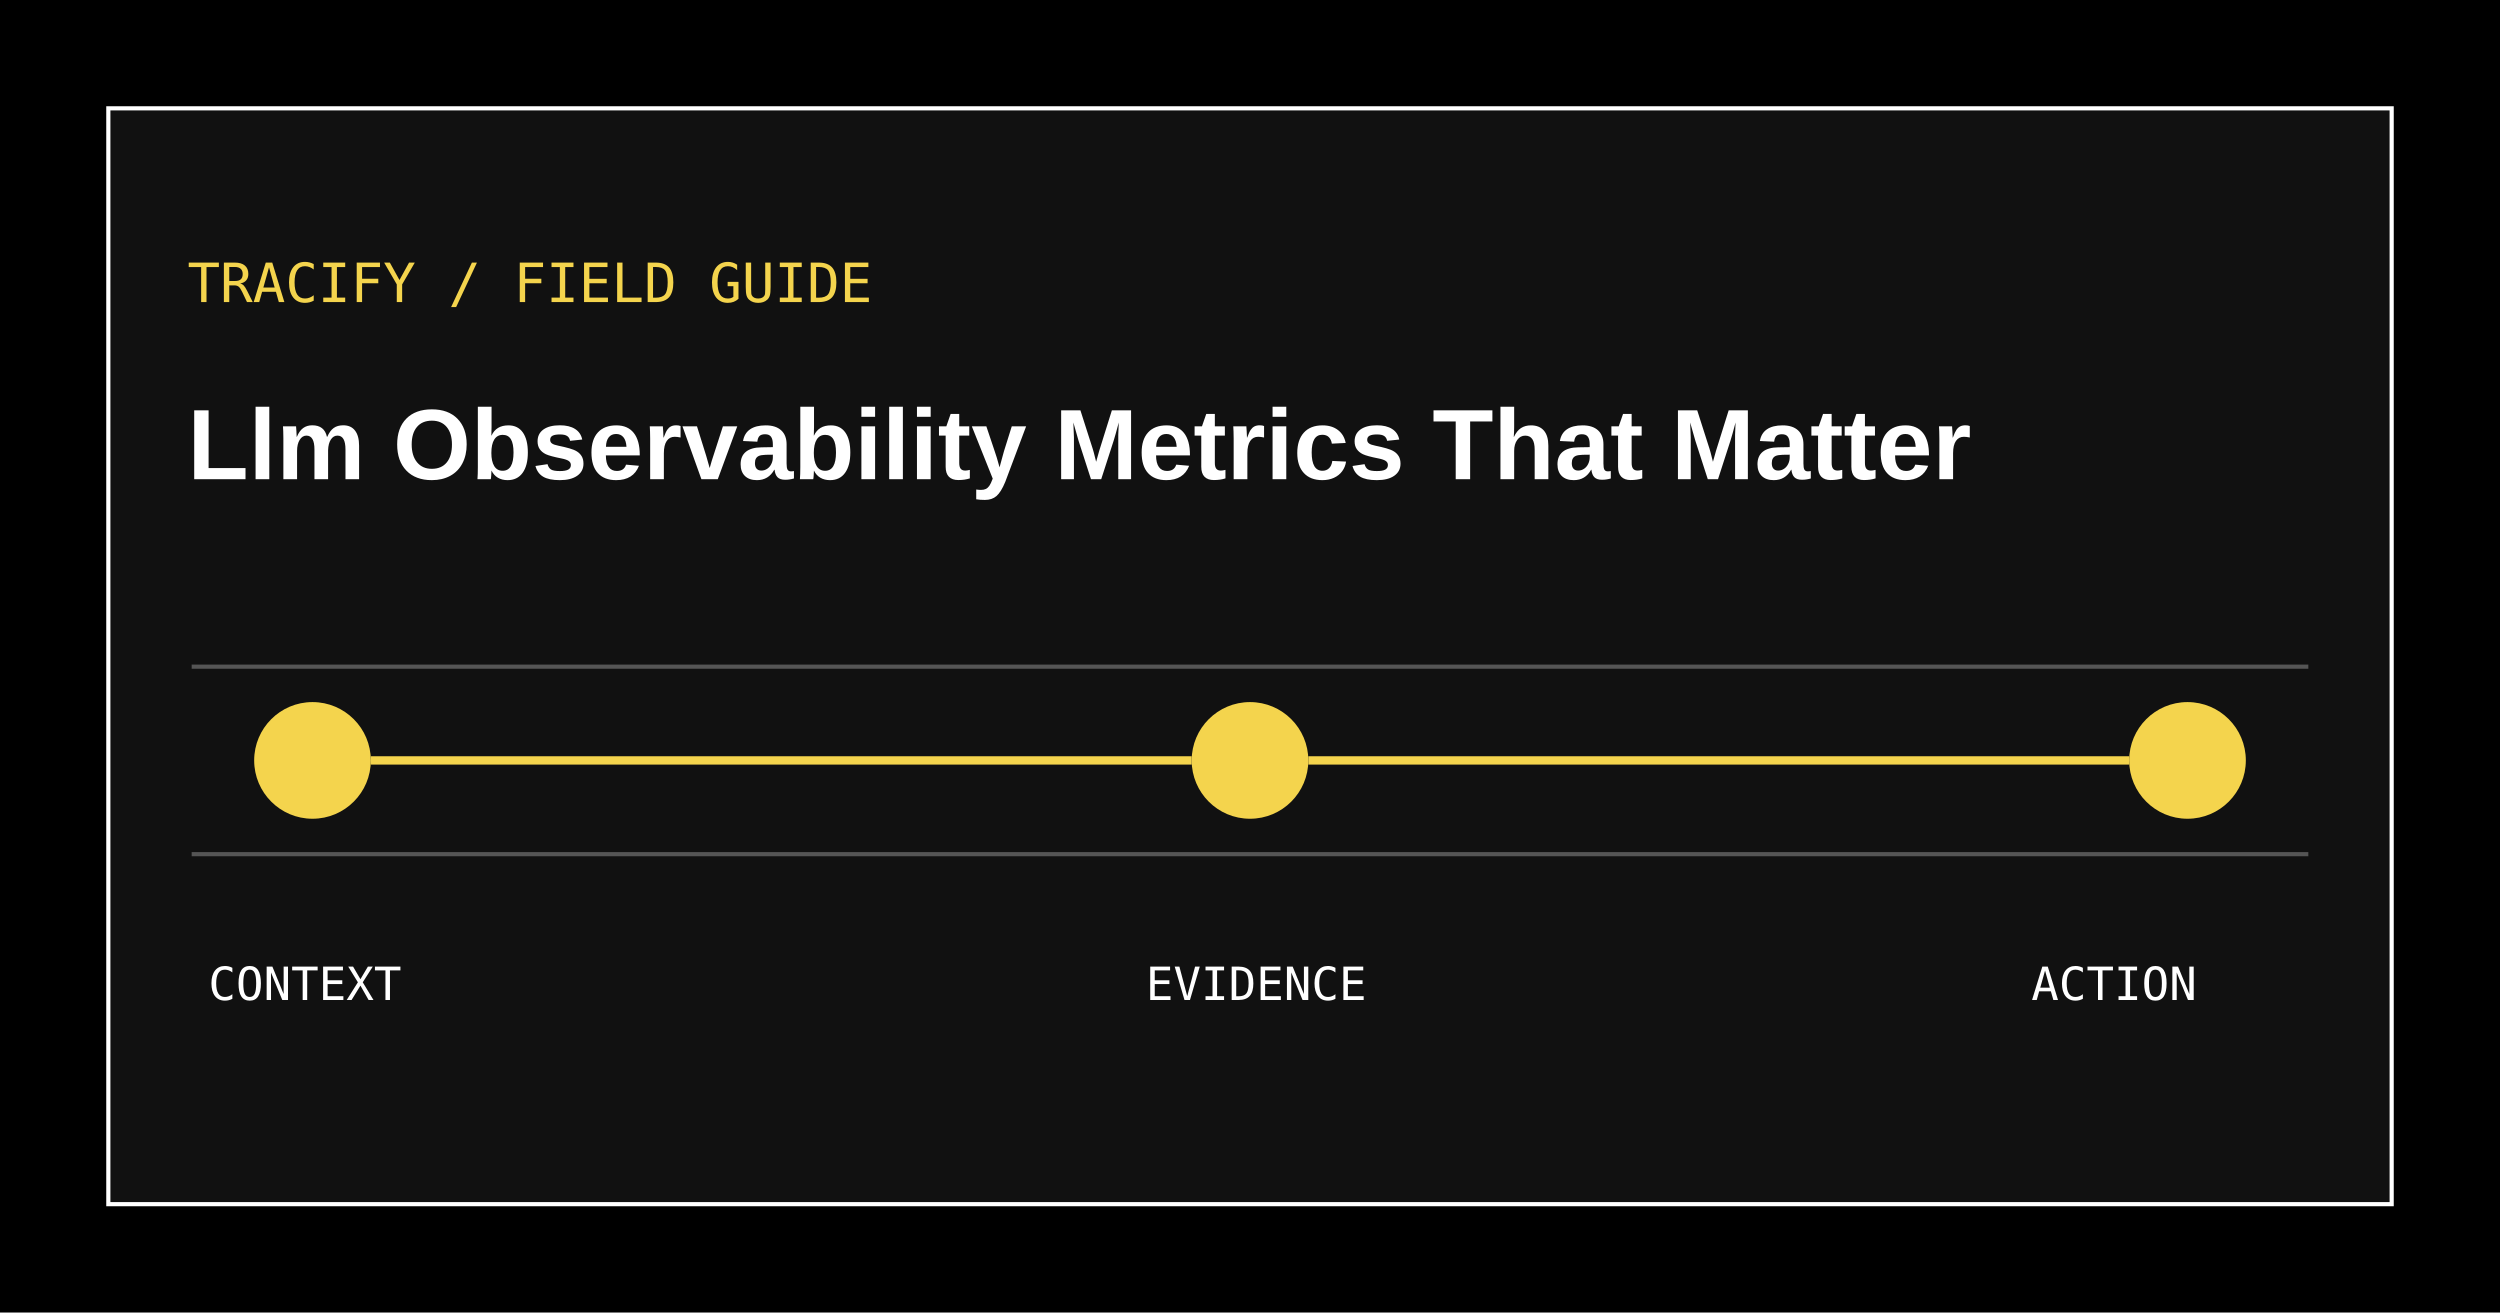
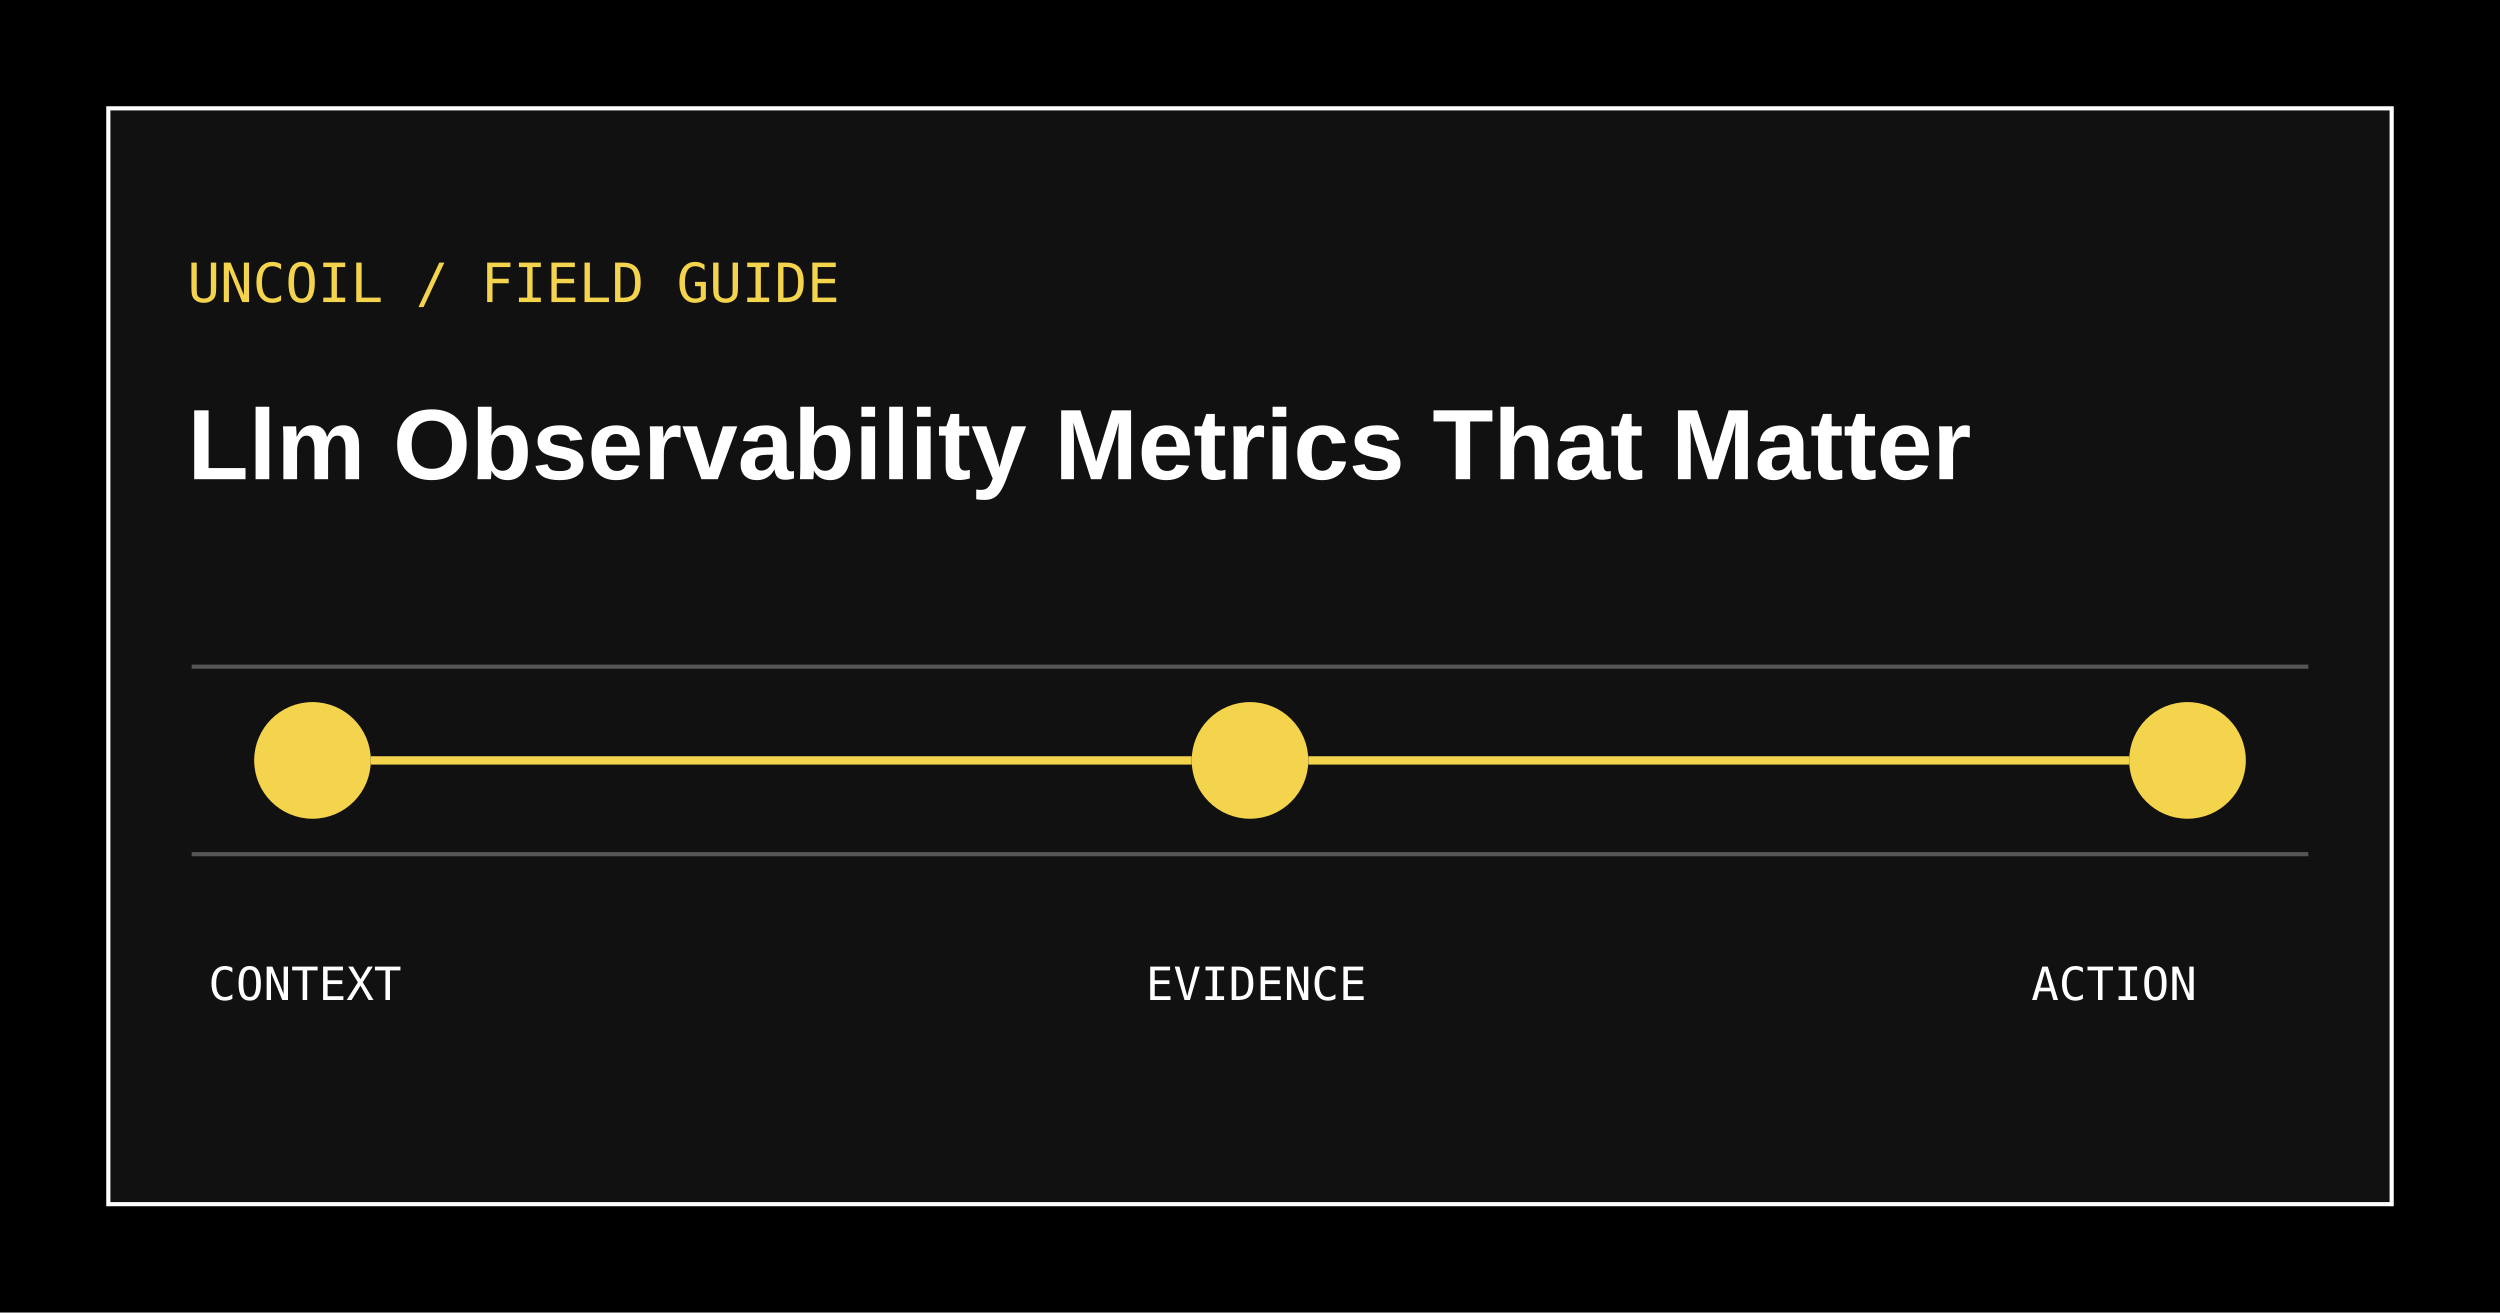
<svg xmlns="http://www.w3.org/2000/svg" viewBox="0 0 1200 630" role="img" aria-labelledby="title desc">
  <rect width="1200" height="630" fill="#000" />
  <rect x="52" y="52" width="1096" height="526" fill="#111" stroke="#fff" stroke-width="2" />
-   <text x="90" y="145" fill="#f4d44d" font-family="monospace" font-size="26">TRACIFY / FIELD GUIDE</text>
+   <text x="90" y="145" fill="#f4d44d" font-family="monospace" font-size="26">UNCOIL / FIELD GUIDE</text>
  <text x="90" y="230" fill="#fff" font-family="Arial,sans-serif" font-size="48" font-weight="700">Llm Observability Metrics That Matter</text>
  <path d="M92 320H1108M92 410H1108" stroke="#555" stroke-width="2" />
  <circle cx="150" cy="365" r="28" fill="#f4d44d" />
  <circle cx="600" cy="365" r="28" fill="#f4d44d" />
  <circle cx="1050" cy="365" r="28" fill="#f4d44d" />
  <path d="M178 365H572M628 365H1022" stroke="#f4d44d" stroke-width="4" />
  <text x="100" y="480" fill="#fff" font-family="monospace" font-size="22">CONTEXT</text>
  <text x="550" y="480" fill="#fff" font-family="monospace" font-size="22">EVIDENCE</text>
  <text x="975" y="480" fill="#fff" font-family="monospace" font-size="22">ACTION</text>
</svg>
